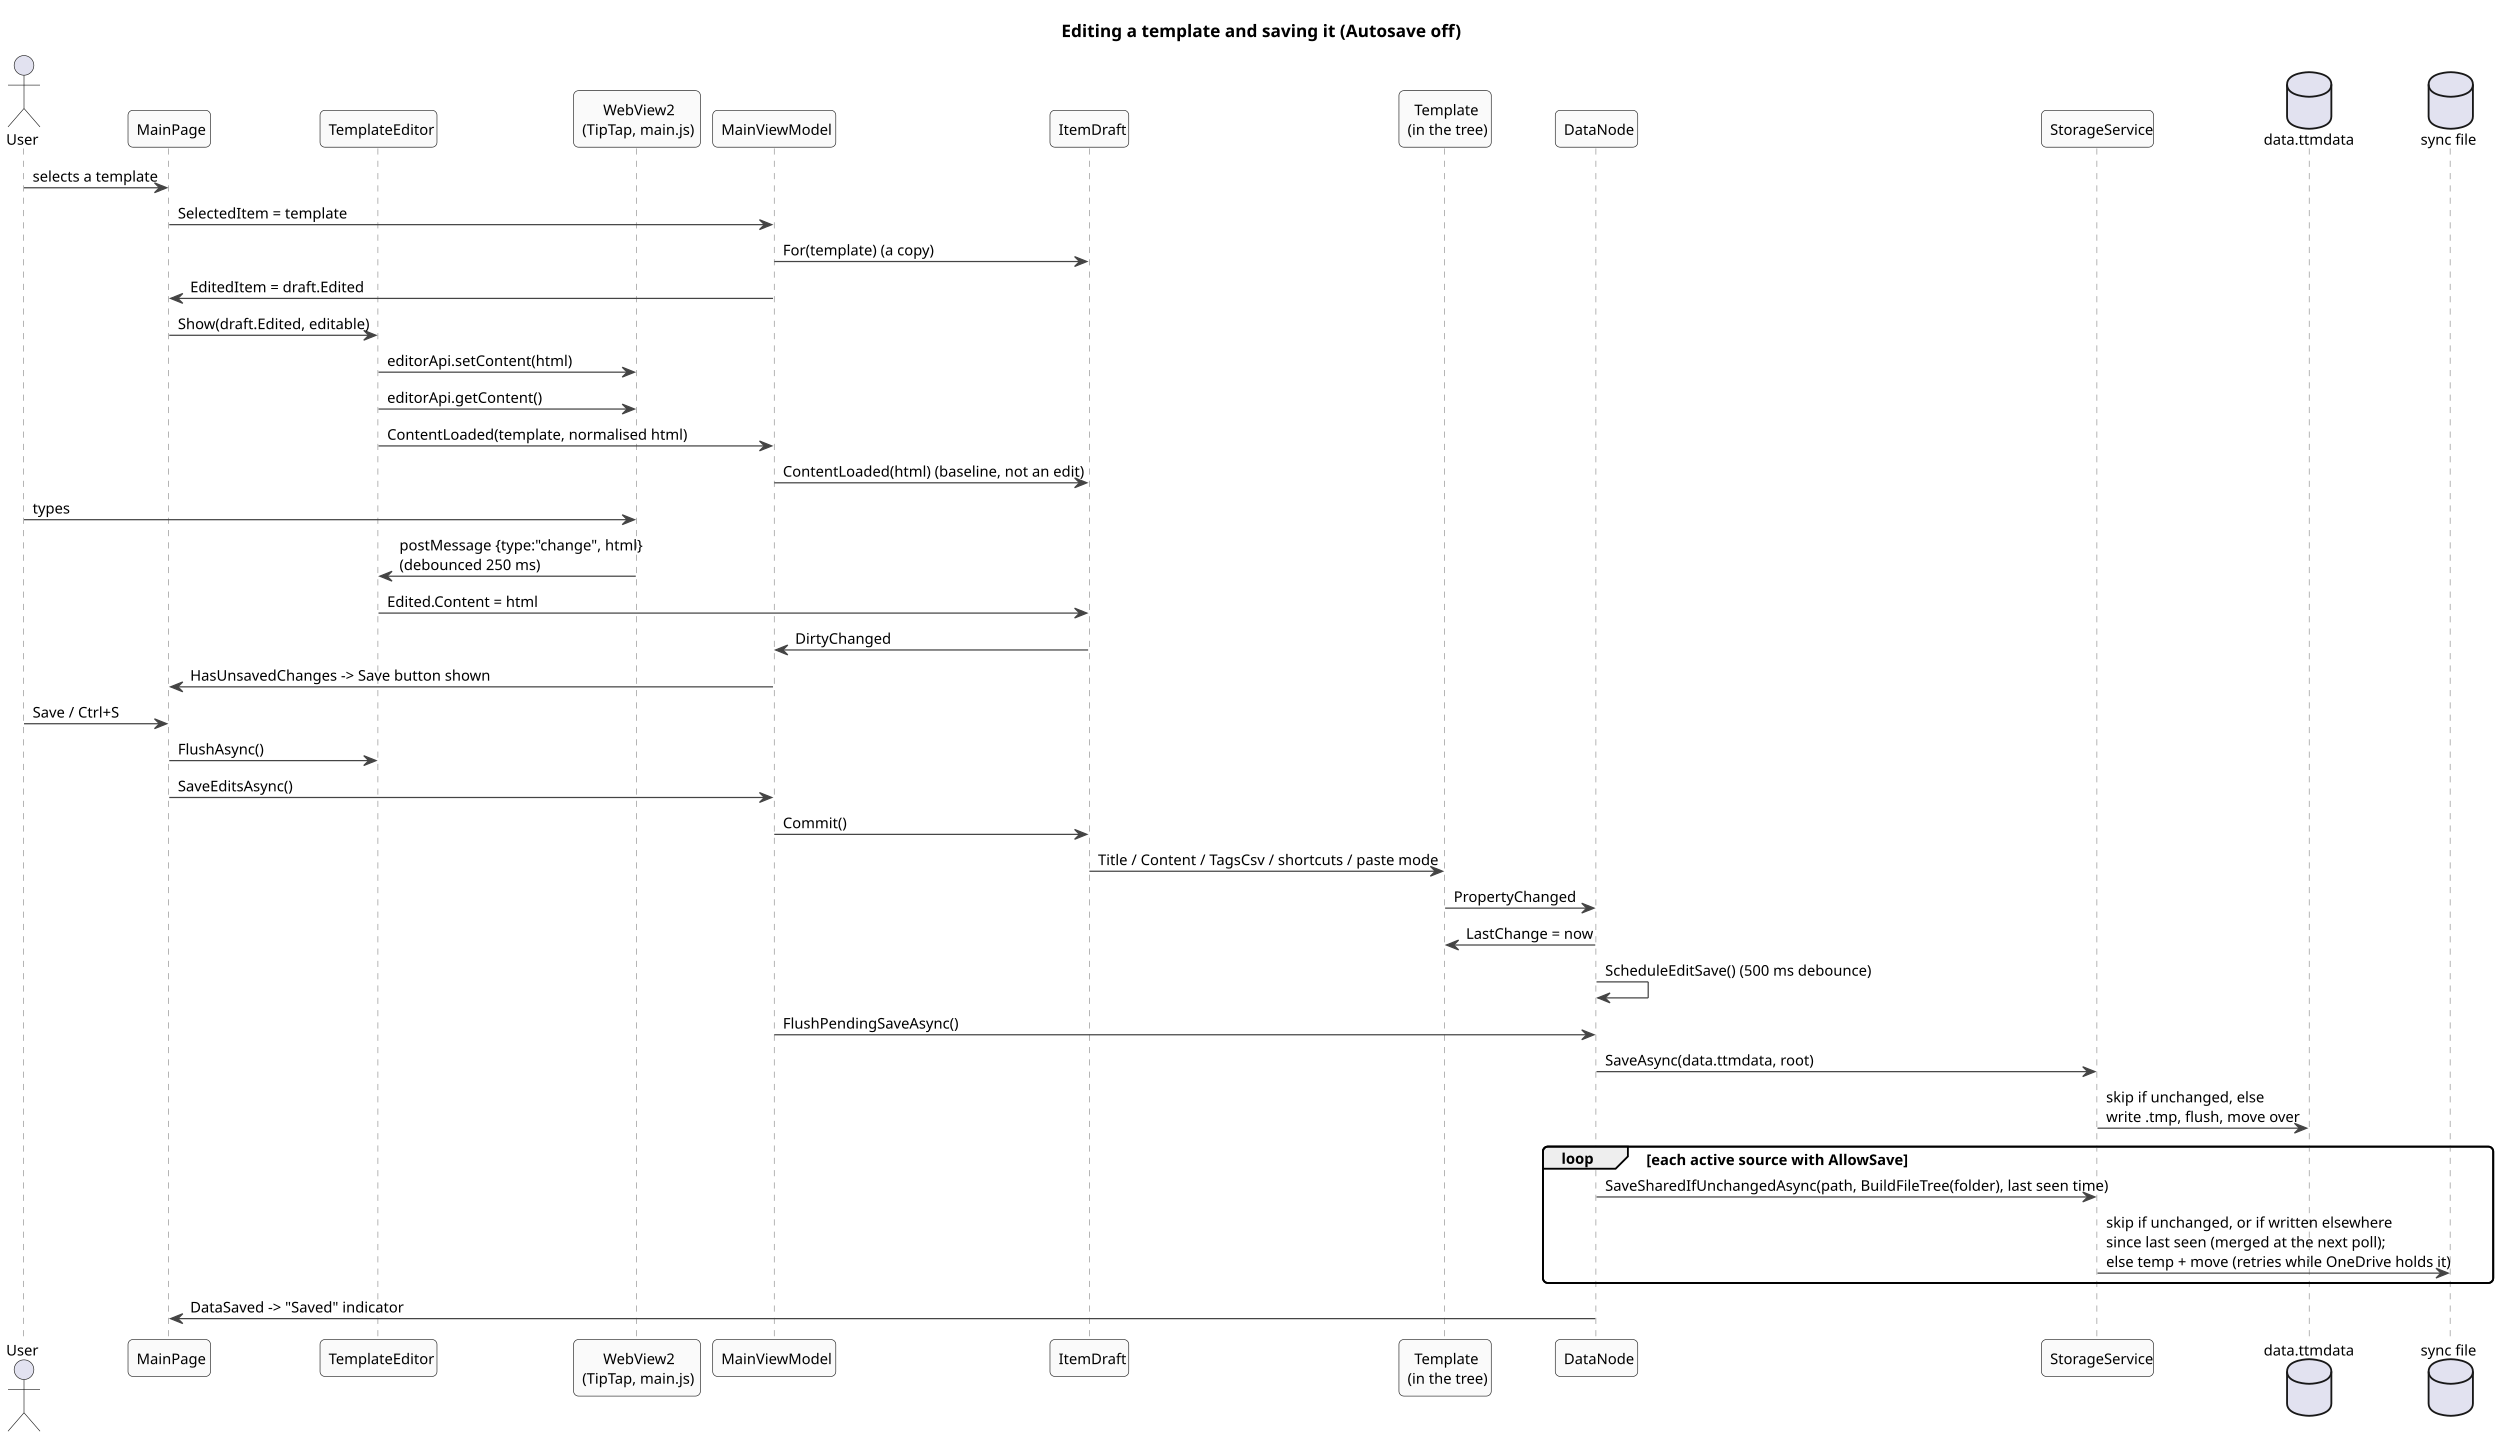
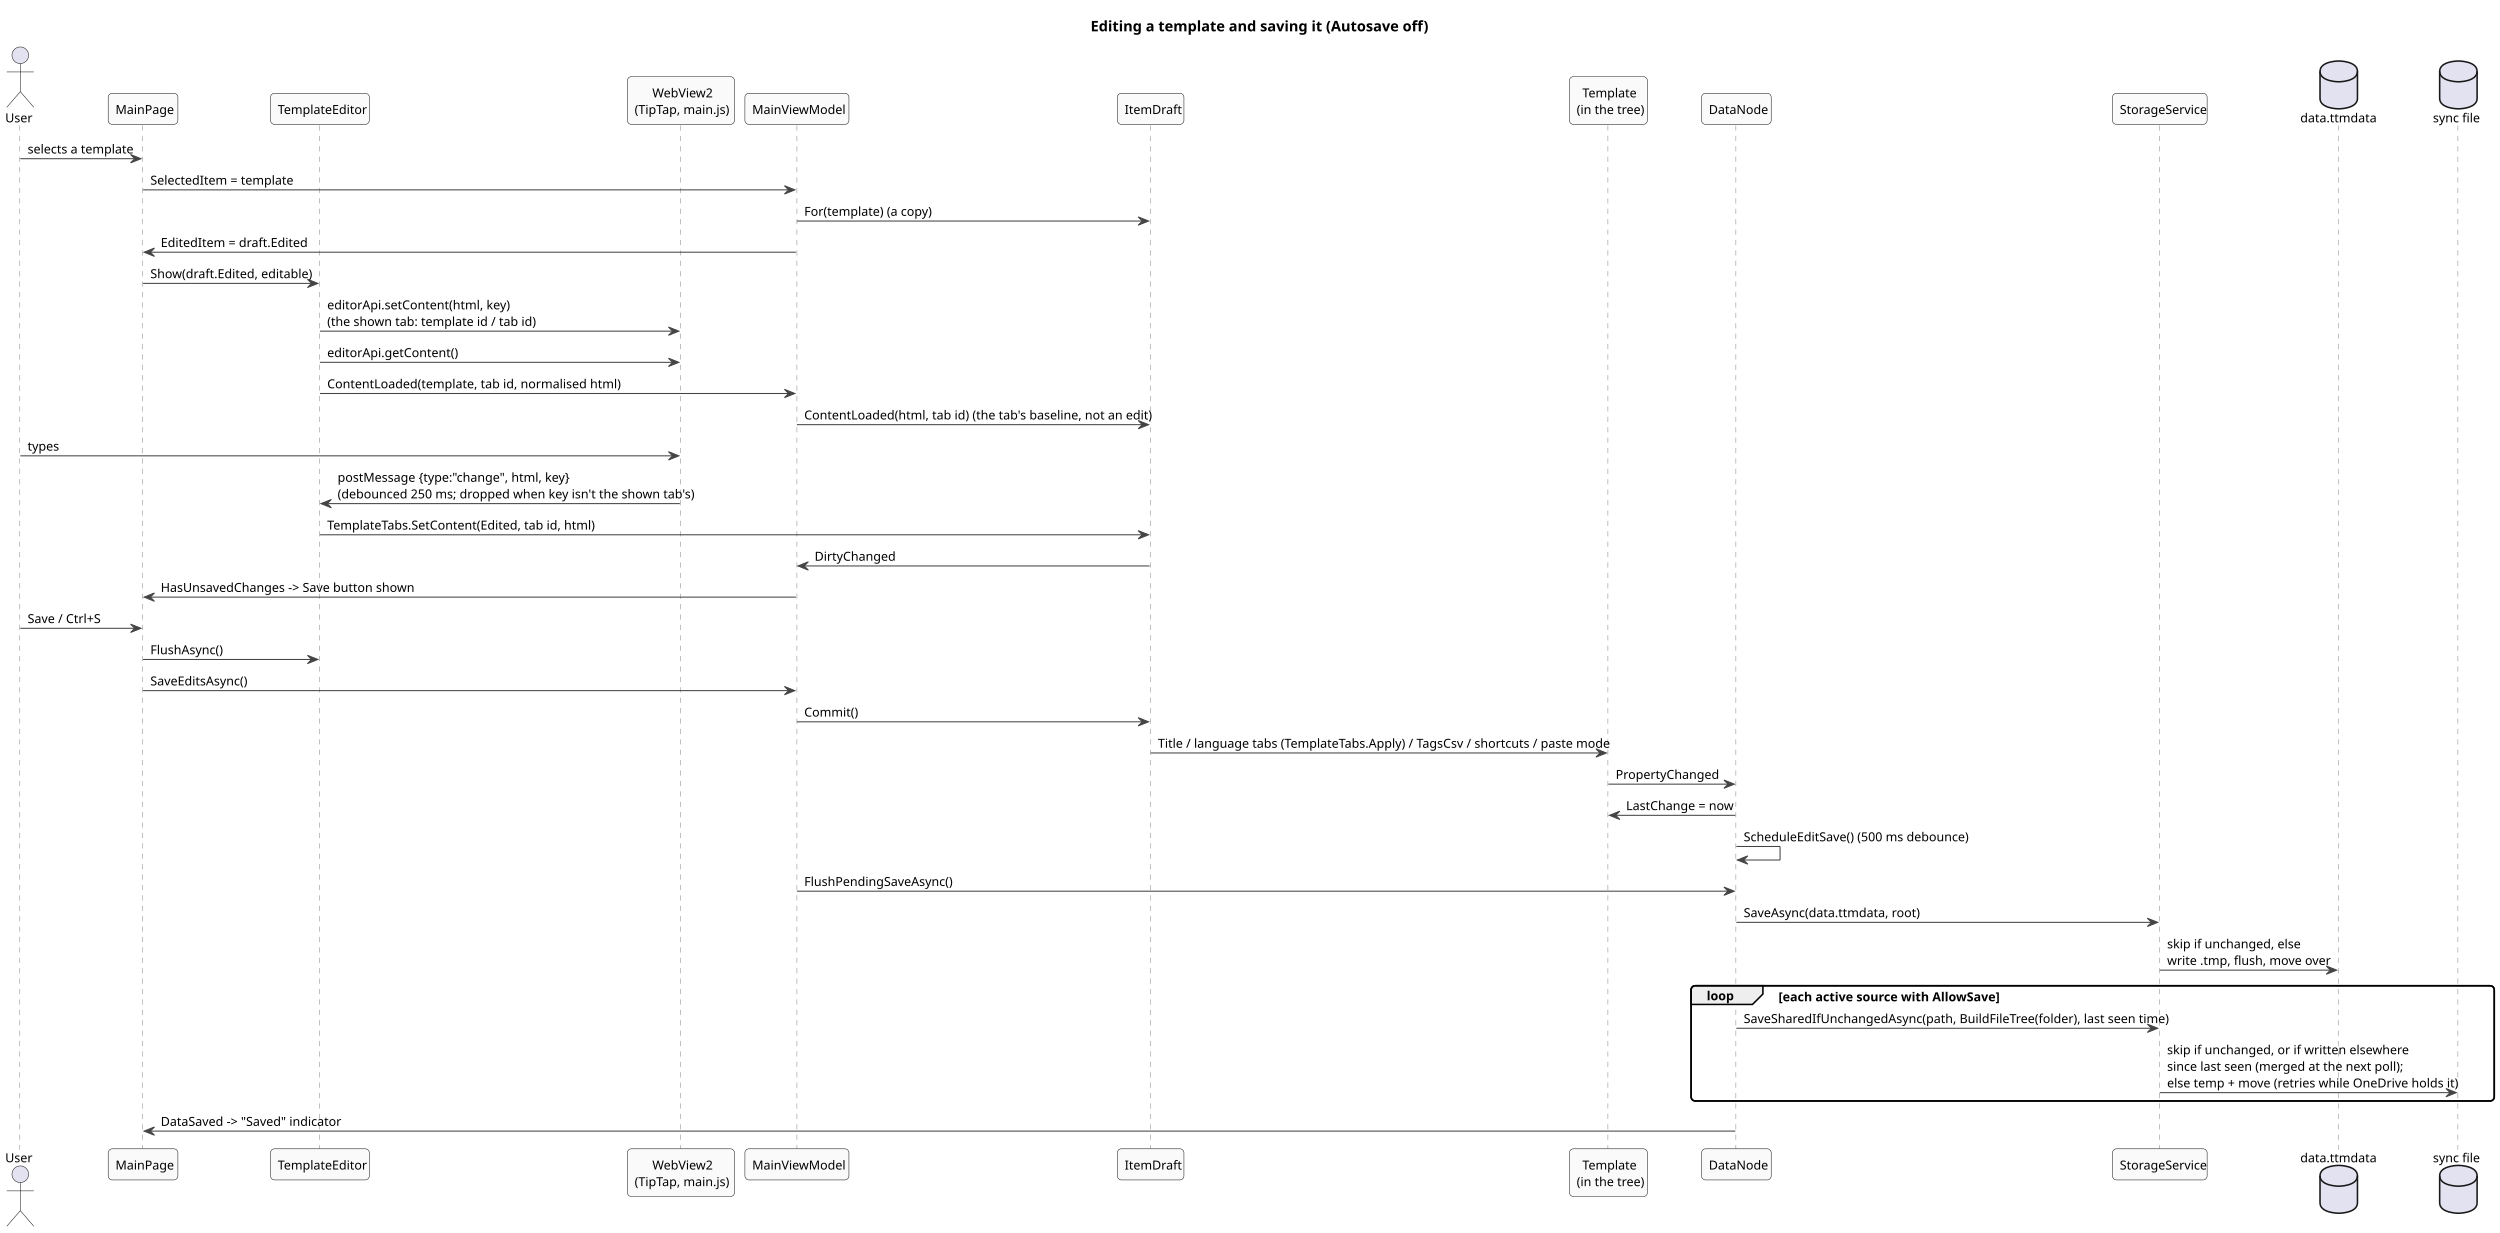
- <svg xmlns="http://www.w3.org/2000/svg" contentStyleType="text/css" height="1169px" preserveAspectRatio="none" style="width:2031px;height:1169px;background:#FFFFFF;" version="1.1" viewBox="0 0 2031 1169" width="2031px" zoomAndPan="magnify">
+ <svg xmlns="http://www.w3.org/2000/svg" contentStyleType="text/css" height="1185px" preserveAspectRatio="none" style="width:2403px;height:1185px;background:#FFFFFF;" version="1.1" viewBox="0 0 2403 1185" width="2403px" zoomAndPan="magnify">
  <defs />
  <g>
-     <text fill="#000000" font-family="Segoe UI" font-size="14" font-weight="bold" lengthAdjust="spacing" textLength="310" x="862.25" y="30.107">Editing a template and saving it (Autosave off)</text>
-     <rect fill="none" height="110.766" rx="4" ry="4" style="stroke:#000000;stroke-width:1.5;" width="772" x="1253.5" y="931.527" />
-     <line style="stroke:#888888;stroke-width:0.5;stroke-dasharray:5.0,5.0;" x1="19" x2="19" y1="120.582" y2="1089.254" />
-     <line style="stroke:#888888;stroke-width:0.5;stroke-dasharray:5.0,5.0;" x1="137" x2="137" y1="120.582" y2="1089.254" />
-     <line style="stroke:#888888;stroke-width:0.5;stroke-dasharray:5.0,5.0;" x1="307" x2="307" y1="120.582" y2="1089.254" />
-     <line style="stroke:#888888;stroke-width:0.5;stroke-dasharray:5.0,5.0;" x1="517" x2="517" y1="120.582" y2="1089.254" />
-     <line style="stroke:#888888;stroke-width:0.5;stroke-dasharray:5.0,5.0;" x1="629" x2="629" y1="120.582" y2="1089.254" />
-     <line style="stroke:#888888;stroke-width:0.5;stroke-dasharray:5.0,5.0;" x1="885" x2="885" y1="120.582" y2="1089.254" />
-     <line style="stroke:#888888;stroke-width:0.5;stroke-dasharray:5.0,5.0;" x1="1173.5" x2="1173.5" y1="120.582" y2="1089.254" />
-     <line style="stroke:#888888;stroke-width:0.5;stroke-dasharray:5.0,5.0;" x1="1296.5" x2="1296.5" y1="120.582" y2="1089.254" />
-     <line style="stroke:#888888;stroke-width:0.5;stroke-dasharray:5.0,5.0;" x1="1703.5" x2="1703.5" y1="120.582" y2="1089.254" />
-     <line style="stroke:#888888;stroke-width:0.5;stroke-dasharray:5.0,5.0;" x1="1876" x2="1876" y1="120.582" y2="1089.254" />
-     <line style="stroke:#888888;stroke-width:0.5;stroke-dasharray:5.0,5.0;" x1="1990.5" x2="1990.5" y1="120.582" y2="1089.254" />
+     <text fill="#000000" font-family="Segoe UI" font-size="14" font-weight="bold" lengthAdjust="spacing" textLength="310" x="1048.25" y="30.107">Editing a template and saving it (Autosave off)</text>
+     <rect fill="none" height="110.766" rx="4" ry="4" style="stroke:#000000;stroke-width:1.5;" width="772" x="1625.5" y="947.488" />
+     <line style="stroke:#888888;stroke-width:0.5;stroke-dasharray:5.0,5.0;" x1="19" x2="19" y1="120.582" y2="1105.215" />
+     <line style="stroke:#888888;stroke-width:0.5;stroke-dasharray:5.0,5.0;" x1="137" x2="137" y1="120.582" y2="1105.215" />
+     <line style="stroke:#888888;stroke-width:0.5;stroke-dasharray:5.0,5.0;" x1="307" x2="307" y1="120.582" y2="1105.215" />
+     <line style="stroke:#888888;stroke-width:0.5;stroke-dasharray:5.0,5.0;" x1="654" x2="654" y1="120.582" y2="1105.215" />
+     <line style="stroke:#888888;stroke-width:0.5;stroke-dasharray:5.0,5.0;" x1="766" x2="766" y1="120.582" y2="1105.215" />
+     <line style="stroke:#888888;stroke-width:0.5;stroke-dasharray:5.0,5.0;" x1="1106" x2="1106" y1="120.582" y2="1105.215" />
+     <line style="stroke:#888888;stroke-width:0.5;stroke-dasharray:5.0,5.0;" x1="1545.5" x2="1545.5" y1="120.582" y2="1105.215" />
+     <line style="stroke:#888888;stroke-width:0.5;stroke-dasharray:5.0,5.0;" x1="1668.5" x2="1668.5" y1="120.582" y2="1105.215" />
+     <line style="stroke:#888888;stroke-width:0.5;stroke-dasharray:5.0,5.0;" x1="2075.5" x2="2075.5" y1="120.582" y2="1105.215" />
+     <line style="stroke:#888888;stroke-width:0.5;stroke-dasharray:5.0,5.0;" x1="2248" x2="2248" y1="120.582" y2="1105.215" />
+     <line style="stroke:#888888;stroke-width:0.5;stroke-dasharray:5.0,5.0;" x1="2362.5" x2="2362.5" y1="120.582" y2="1105.215" />
    <text fill="#000000" font-family="Segoe UI" font-size="12" lengthAdjust="spacing" textLength="23" x="5" y="117.57">User</text>
    <ellipse cx="19.5" cy="53.121" fill="#E2E2F0" rx="8" ry="8" style="stroke:#181818;stroke-width:0.5;" />
    <path d="M19.5,61.121 L19.5,88.121 M6.5,69.121 L32.5,69.121 M19.5,88.121 L6.5,103.121 M19.5,88.121 L32.5,103.121 " fill="none" style="stroke:#181818;stroke-width:0.5;" />
-     <text fill="#000000" font-family="Segoe UI" font-size="12" lengthAdjust="spacing" textLength="23" x="5" y="1101.203">User</text>
-     <ellipse cx="19.5" cy="1112.715" fill="#E2E2F0" rx="8" ry="8" style="stroke:#181818;stroke-width:0.5;" />
-     <path d="M19.5,1120.715 L19.5,1147.715 M6.5,1128.715 L32.5,1128.715 M19.5,1147.715 L6.5,1162.715 M19.5,1147.715 L32.5,1162.715 " fill="none" style="stroke:#181818;stroke-width:0.5;" />
+     <text fill="#000000" font-family="Segoe UI" font-size="12" lengthAdjust="spacing" textLength="23" x="5" y="1117.164">User</text>
+     <ellipse cx="19.5" cy="1128.676" fill="#E2E2F0" rx="8" ry="8" style="stroke:#181818;stroke-width:0.5;" />
+     <path d="M19.5,1136.676 L19.5,1163.676 M6.5,1144.676 L32.5,1144.676 M19.5,1163.676 L6.5,1178.676 M19.5,1163.676 L32.5,1178.676 " fill="none" style="stroke:#181818;stroke-width:0.5;" />
    <rect fill="#FAFAFA" height="29.961" rx="4" ry="4" style="stroke:#181818;stroke-width:0.5;" width="67" x="104" y="89.621" />
    <text fill="#000000" font-family="Segoe UI" font-size="12" lengthAdjust="spacing" textLength="53" x="111" y="109.57">MainPage</text>
-     <rect fill="#FAFAFA" height="29.961" rx="4" ry="4" style="stroke:#181818;stroke-width:0.5;" width="67" x="104" y="1088.254" />
-     <text fill="#000000" font-family="Segoe UI" font-size="12" lengthAdjust="spacing" textLength="53" x="111" y="1108.203">MainPage</text>
+     <rect fill="#FAFAFA" height="29.961" rx="4" ry="4" style="stroke:#181818;stroke-width:0.5;" width="67" x="104" y="1104.215" />
+     <text fill="#000000" font-family="Segoe UI" font-size="12" lengthAdjust="spacing" textLength="53" x="111" y="1124.164">MainPage</text>
    <rect fill="#FAFAFA" height="29.961" rx="4" ry="4" style="stroke:#181818;stroke-width:0.5;" width="95" x="260" y="89.621" />
    <text fill="#000000" font-family="Segoe UI" font-size="12" lengthAdjust="spacing" textLength="81" x="267" y="109.57">TemplateEditor</text>
-     <rect fill="#FAFAFA" height="29.961" rx="4" ry="4" style="stroke:#181818;stroke-width:0.5;" width="95" x="260" y="1088.254" />
-     <text fill="#000000" font-family="Segoe UI" font-size="12" lengthAdjust="spacing" textLength="81" x="267" y="1108.203">TemplateEditor</text>
-     <rect fill="#FAFAFA" height="45.922" rx="4" ry="4" style="stroke:#181818;stroke-width:0.5;" width="103" x="466" y="73.66" />
-     <text fill="#000000" font-family="Segoe UI" font-size="12" lengthAdjust="spacing" textLength="55" x="490" y="93.609">WebView2</text>
-     <text fill="#000000" font-family="Segoe UI" font-size="12" lengthAdjust="spacing" textLength="89" x="473" y="109.57">(TipTap, main.js)</text>
-     <rect fill="#FAFAFA" height="45.922" rx="4" ry="4" style="stroke:#181818;stroke-width:0.5;" width="103" x="466" y="1088.254" />
-     <text fill="#000000" font-family="Segoe UI" font-size="12" lengthAdjust="spacing" textLength="55" x="490" y="1108.203">WebView2</text>
-     <text fill="#000000" font-family="Segoe UI" font-size="12" lengthAdjust="spacing" textLength="89" x="473" y="1124.164">(TipTap, main.js)</text>
-     <rect fill="#FAFAFA" height="29.961" rx="4" ry="4" style="stroke:#181818;stroke-width:0.5;" width="100" x="579" y="89.621" />
-     <text fill="#000000" font-family="Segoe UI" font-size="12" lengthAdjust="spacing" textLength="86" x="586" y="109.57">MainViewModel</text>
-     <rect fill="#FAFAFA" height="29.961" rx="4" ry="4" style="stroke:#181818;stroke-width:0.5;" width="100" x="579" y="1088.254" />
-     <text fill="#000000" font-family="Segoe UI" font-size="12" lengthAdjust="spacing" textLength="86" x="586" y="1108.203">MainViewModel</text>
-     <rect fill="#FAFAFA" height="29.961" rx="4" ry="4" style="stroke:#181818;stroke-width:0.5;" width="64" x="853" y="89.621" />
-     <text fill="#000000" font-family="Segoe UI" font-size="12" lengthAdjust="spacing" textLength="50" x="860" y="109.57">ItemDraft</text>
-     <rect fill="#FAFAFA" height="29.961" rx="4" ry="4" style="stroke:#181818;stroke-width:0.5;" width="64" x="853" y="1088.254" />
-     <text fill="#000000" font-family="Segoe UI" font-size="12" lengthAdjust="spacing" textLength="50" x="860" y="1108.203">ItemDraft</text>
-     <rect fill="#FAFAFA" height="45.922" rx="4" ry="4" style="stroke:#181818;stroke-width:0.5;" width="75" x="1136.5" y="73.66" />
-     <text fill="#000000" font-family="Segoe UI" font-size="12" lengthAdjust="spacing" textLength="50" x="1149" y="93.609">Template</text>
-     <text fill="#000000" font-family="Segoe UI" font-size="12" lengthAdjust="spacing" textLength="61" x="1143.5" y="109.57">(in the tree)</text>
-     <rect fill="#FAFAFA" height="45.922" rx="4" ry="4" style="stroke:#181818;stroke-width:0.5;" width="75" x="1136.5" y="1088.254" />
-     <text fill="#000000" font-family="Segoe UI" font-size="12" lengthAdjust="spacing" textLength="50" x="1149" y="1108.203">Template</text>
-     <text fill="#000000" font-family="Segoe UI" font-size="12" lengthAdjust="spacing" textLength="61" x="1143.5" y="1124.164">(in the tree)</text>
-     <rect fill="#FAFAFA" height="29.961" rx="4" ry="4" style="stroke:#181818;stroke-width:0.5;" width="67" x="1263.5" y="89.621" />
-     <text fill="#000000" font-family="Segoe UI" font-size="12" lengthAdjust="spacing" textLength="53" x="1270.5" y="109.57">DataNode</text>
-     <rect fill="#FAFAFA" height="29.961" rx="4" ry="4" style="stroke:#181818;stroke-width:0.5;" width="67" x="1263.5" y="1088.254" />
-     <text fill="#000000" font-family="Segoe UI" font-size="12" lengthAdjust="spacing" textLength="53" x="1270.5" y="1108.203">DataNode</text>
-     <rect fill="#FAFAFA" height="29.961" rx="4" ry="4" style="stroke:#181818;stroke-width:0.5;" width="91" x="1658.5" y="89.621" />
-     <text fill="#000000" font-family="Segoe UI" font-size="12" lengthAdjust="spacing" textLength="77" x="1665.5" y="109.57">StorageService</text>
-     <rect fill="#FAFAFA" height="29.961" rx="4" ry="4" style="stroke:#181818;stroke-width:0.5;" width="91" x="1658.5" y="1088.254" />
-     <text fill="#000000" font-family="Segoe UI" font-size="12" lengthAdjust="spacing" textLength="77" x="1665.5" y="1108.203">StorageService</text>
-     <text fill="#000000" font-family="Segoe UI" font-size="12" lengthAdjust="spacing" textLength="68" x="1839" y="117.57">data.ttmdata</text>
-     <path d="M1858,68.621 C1858,58.621 1876,58.621 1876,58.621 C1876,58.621 1894,58.621 1894,68.621 L1894,94.621 C1894,104.621 1876,104.621 1876,104.621 C1876,104.621 1858,104.621 1858,94.621 L1858,68.621 " fill="#E2E2F0" style="stroke:#181818;stroke-width:1.5;" />
-     <path d="M1858,68.621 C1858,78.621 1876,78.621 1876,78.621 C1876,78.621 1894,78.621 1894,68.621 " fill="none" style="stroke:#181818;stroke-width:1.5;" />
-     <text fill="#000000" font-family="Segoe UI" font-size="12" lengthAdjust="spacing" textLength="68" x="1839" y="1101.203">data.ttmdata</text>
-     <path d="M1858,1114.215 C1858,1104.215 1876,1104.215 1876,1104.215 C1876,1104.215 1894,1104.215 1894,1114.215 L1894,1140.215 C1894,1150.215 1876,1150.215 1876,1150.215 C1876,1150.215 1858,1150.215 1858,1140.215 L1858,1114.215 " fill="#E2E2F0" style="stroke:#181818;stroke-width:1.5;" />
-     <path d="M1858,1114.215 C1858,1124.215 1876,1124.215 1876,1124.215 C1876,1124.215 1894,1124.215 1894,1114.215 " fill="none" style="stroke:#181818;stroke-width:1.5;" />
-     <text fill="#000000" font-family="Segoe UI" font-size="12" lengthAdjust="spacing" textLength="43" x="1966.5" y="117.57">sync file</text>
-     <path d="M1973,68.621 C1973,58.621 1991,58.621 1991,58.621 C1991,58.621 2009,58.621 2009,68.621 L2009,94.621 C2009,104.621 1991,104.621 1991,104.621 C1991,104.621 1973,104.621 1973,94.621 L1973,68.621 " fill="#E2E2F0" style="stroke:#181818;stroke-width:1.5;" />
-     <path d="M1973,68.621 C1973,78.621 1991,78.621 1991,78.621 C1991,78.621 2009,78.621 2009,68.621 " fill="none" style="stroke:#181818;stroke-width:1.5;" />
-     <text fill="#000000" font-family="Segoe UI" font-size="12" lengthAdjust="spacing" textLength="43" x="1966.5" y="1101.203">sync file</text>
-     <path d="M1973,1114.215 C1973,1104.215 1991,1104.215 1991,1104.215 C1991,1104.215 2009,1104.215 2009,1114.215 L2009,1140.215 C2009,1150.215 1991,1150.215 1991,1150.215 C1991,1150.215 1973,1150.215 1973,1140.215 L1973,1114.215 " fill="#E2E2F0" style="stroke:#181818;stroke-width:1.5;" />
-     <path d="M1973,1114.215 C1973,1124.215 1991,1124.215 1991,1124.215 C1991,1124.215 2009,1124.215 2009,1114.215 " fill="none" style="stroke:#181818;stroke-width:1.5;" />
+     <rect fill="#FAFAFA" height="29.961" rx="4" ry="4" style="stroke:#181818;stroke-width:0.5;" width="95" x="260" y="1104.215" />
+     <text fill="#000000" font-family="Segoe UI" font-size="12" lengthAdjust="spacing" textLength="81" x="267" y="1124.164">TemplateEditor</text>
+     <rect fill="#FAFAFA" height="45.922" rx="4" ry="4" style="stroke:#181818;stroke-width:0.5;" width="103" x="603" y="73.66" />
+     <text fill="#000000" font-family="Segoe UI" font-size="12" lengthAdjust="spacing" textLength="55" x="627" y="93.609">WebView2</text>
+     <text fill="#000000" font-family="Segoe UI" font-size="12" lengthAdjust="spacing" textLength="89" x="610" y="109.57">(TipTap, main.js)</text>
+     <rect fill="#FAFAFA" height="45.922" rx="4" ry="4" style="stroke:#181818;stroke-width:0.5;" width="103" x="603" y="1104.215" />
+     <text fill="#000000" font-family="Segoe UI" font-size="12" lengthAdjust="spacing" textLength="55" x="627" y="1124.164">WebView2</text>
+     <text fill="#000000" font-family="Segoe UI" font-size="12" lengthAdjust="spacing" textLength="89" x="610" y="1140.125">(TipTap, main.js)</text>
+     <rect fill="#FAFAFA" height="29.961" rx="4" ry="4" style="stroke:#181818;stroke-width:0.5;" width="100" x="716" y="89.621" />
+     <text fill="#000000" font-family="Segoe UI" font-size="12" lengthAdjust="spacing" textLength="86" x="723" y="109.57">MainViewModel</text>
+     <rect fill="#FAFAFA" height="29.961" rx="4" ry="4" style="stroke:#181818;stroke-width:0.5;" width="100" x="716" y="1104.215" />
+     <text fill="#000000" font-family="Segoe UI" font-size="12" lengthAdjust="spacing" textLength="86" x="723" y="1124.164">MainViewModel</text>
+     <rect fill="#FAFAFA" height="29.961" rx="4" ry="4" style="stroke:#181818;stroke-width:0.5;" width="64" x="1074" y="89.621" />
+     <text fill="#000000" font-family="Segoe UI" font-size="12" lengthAdjust="spacing" textLength="50" x="1081" y="109.57">ItemDraft</text>
+     <rect fill="#FAFAFA" height="29.961" rx="4" ry="4" style="stroke:#181818;stroke-width:0.5;" width="64" x="1074" y="1104.215" />
+     <text fill="#000000" font-family="Segoe UI" font-size="12" lengthAdjust="spacing" textLength="50" x="1081" y="1124.164">ItemDraft</text>
+     <rect fill="#FAFAFA" height="45.922" rx="4" ry="4" style="stroke:#181818;stroke-width:0.5;" width="75" x="1508.5" y="73.66" />
+     <text fill="#000000" font-family="Segoe UI" font-size="12" lengthAdjust="spacing" textLength="50" x="1521" y="93.609">Template</text>
+     <text fill="#000000" font-family="Segoe UI" font-size="12" lengthAdjust="spacing" textLength="61" x="1515.5" y="109.57">(in the tree)</text>
+     <rect fill="#FAFAFA" height="45.922" rx="4" ry="4" style="stroke:#181818;stroke-width:0.5;" width="75" x="1508.5" y="1104.215" />
+     <text fill="#000000" font-family="Segoe UI" font-size="12" lengthAdjust="spacing" textLength="50" x="1521" y="1124.164">Template</text>
+     <text fill="#000000" font-family="Segoe UI" font-size="12" lengthAdjust="spacing" textLength="61" x="1515.5" y="1140.125">(in the tree)</text>
+     <rect fill="#FAFAFA" height="29.961" rx="4" ry="4" style="stroke:#181818;stroke-width:0.5;" width="67" x="1635.5" y="89.621" />
+     <text fill="#000000" font-family="Segoe UI" font-size="12" lengthAdjust="spacing" textLength="53" x="1642.5" y="109.57">DataNode</text>
+     <rect fill="#FAFAFA" height="29.961" rx="4" ry="4" style="stroke:#181818;stroke-width:0.5;" width="67" x="1635.5" y="1104.215" />
+     <text fill="#000000" font-family="Segoe UI" font-size="12" lengthAdjust="spacing" textLength="53" x="1642.5" y="1124.164">DataNode</text>
+     <rect fill="#FAFAFA" height="29.961" rx="4" ry="4" style="stroke:#181818;stroke-width:0.5;" width="91" x="2030.5" y="89.621" />
+     <text fill="#000000" font-family="Segoe UI" font-size="12" lengthAdjust="spacing" textLength="77" x="2037.5" y="109.57">StorageService</text>
+     <rect fill="#FAFAFA" height="29.961" rx="4" ry="4" style="stroke:#181818;stroke-width:0.5;" width="91" x="2030.5" y="1104.215" />
+     <text fill="#000000" font-family="Segoe UI" font-size="12" lengthAdjust="spacing" textLength="77" x="2037.5" y="1124.164">StorageService</text>
+     <text fill="#000000" font-family="Segoe UI" font-size="12" lengthAdjust="spacing" textLength="68" x="2211" y="117.57">data.ttmdata</text>
+     <path d="M2230,68.621 C2230,58.621 2248,58.621 2248,58.621 C2248,58.621 2266,58.621 2266,68.621 L2266,94.621 C2266,104.621 2248,104.621 2248,104.621 C2248,104.621 2230,104.621 2230,94.621 L2230,68.621 " fill="#E2E2F0" style="stroke:#181818;stroke-width:1.5;" />
+     <path d="M2230,68.621 C2230,78.621 2248,78.621 2248,78.621 C2248,78.621 2266,78.621 2266,68.621 " fill="none" style="stroke:#181818;stroke-width:1.5;" />
+     <text fill="#000000" font-family="Segoe UI" font-size="12" lengthAdjust="spacing" textLength="68" x="2211" y="1117.164">data.ttmdata</text>
+     <path d="M2230,1130.176 C2230,1120.176 2248,1120.176 2248,1120.176 C2248,1120.176 2266,1120.176 2266,1130.176 L2266,1156.176 C2266,1166.176 2248,1166.176 2248,1166.176 C2248,1166.176 2230,1166.176 2230,1156.176 L2230,1130.176 " fill="#E2E2F0" style="stroke:#181818;stroke-width:1.5;" />
+     <path d="M2230,1130.176 C2230,1140.176 2248,1140.176 2248,1140.176 C2248,1140.176 2266,1140.176 2266,1130.176 " fill="none" style="stroke:#181818;stroke-width:1.5;" />
+     <text fill="#000000" font-family="Segoe UI" font-size="12" lengthAdjust="spacing" textLength="43" x="2338.5" y="117.57">sync file</text>
+     <path d="M2345,68.621 C2345,58.621 2363,58.621 2363,58.621 C2363,58.621 2381,58.621 2381,68.621 L2381,94.621 C2381,104.621 2363,104.621 2363,104.621 C2363,104.621 2345,104.621 2345,94.621 L2345,68.621 " fill="#E2E2F0" style="stroke:#181818;stroke-width:1.5;" />
+     <path d="M2345,68.621 C2345,78.621 2363,78.621 2363,78.621 C2363,78.621 2381,78.621 2381,68.621 " fill="none" style="stroke:#181818;stroke-width:1.5;" />
+     <text fill="#000000" font-family="Segoe UI" font-size="12" lengthAdjust="spacing" textLength="43" x="2338.5" y="1117.164">sync file</text>
+     <path d="M2345,1130.176 C2345,1120.176 2363,1120.176 2363,1120.176 C2363,1120.176 2381,1120.176 2381,1130.176 L2381,1156.176 C2381,1166.176 2363,1166.176 2363,1166.176 C2363,1166.176 2345,1166.176 2345,1156.176 L2345,1130.176 " fill="#E2E2F0" style="stroke:#181818;stroke-width:1.5;" />
+     <path d="M2345,1130.176 C2345,1140.176 2363,1140.176 2363,1140.176 C2363,1140.176 2381,1140.176 2381,1130.176 " fill="none" style="stroke:#181818;stroke-width:1.5;" />
    <polygon fill="#444444" points="125.5,148.543,135.5,152.543,125.5,156.543,129.5,152.543" style="stroke:#444444;stroke-width:1.0;" />
    <line style="stroke:#444444;stroke-width:1.0;" x1="19.5" x2="131.5" y1="152.543" y2="152.543" />
    <text fill="#000000" font-family="Segoe UI" font-size="12" lengthAdjust="spacing" textLength="94" x="26.5" y="147.531">selects a template</text>
-     <polygon fill="#444444" points="617,178.504,627,182.504,617,186.504,621,182.504" style="stroke:#444444;stroke-width:1.0;" />
-     <line style="stroke:#444444;stroke-width:1.0;" x1="137.5" x2="623" y1="182.504" y2="182.504" />
+     <polygon fill="#444444" points="754,178.504,764,182.504,754,186.504,758,182.504" style="stroke:#444444;stroke-width:1.0;" />
+     <line style="stroke:#444444;stroke-width:1.0;" x1="137.5" x2="760" y1="182.504" y2="182.504" />
    <text fill="#000000" font-family="Segoe UI" font-size="12" lengthAdjust="spacing" textLength="129" x="144.5" y="177.492">SelectedItem = template</text>
-     <polygon fill="#444444" points="873,208.465,883,212.465,873,216.465,877,212.465" style="stroke:#444444;stroke-width:1.0;" />
-     <line style="stroke:#444444;stroke-width:1.0;" x1="629" x2="879" y1="212.465" y2="212.465" />
-     <text fill="#000000" font-family="Segoe UI" font-size="12" lengthAdjust="spacing" textLength="118" x="636" y="207.453">For(template) (a copy)</text>
+     <polygon fill="#444444" points="1094,208.465,1104,212.465,1094,216.465,1098,212.465" style="stroke:#444444;stroke-width:1.0;" />
+     <line style="stroke:#444444;stroke-width:1.0;" x1="766" x2="1100" y1="212.465" y2="212.465" />
+     <text fill="#000000" font-family="Segoe UI" font-size="12" lengthAdjust="spacing" textLength="118" x="773" y="207.453">For(template) (a copy)</text>
    <polygon fill="#444444" points="148.5,238.426,138.5,242.426,148.5,246.426,144.5,242.426" style="stroke:#444444;stroke-width:1.0;" />
-     <line style="stroke:#444444;stroke-width:1.0;" x1="142.5" x2="628" y1="242.426" y2="242.426" />
+     <line style="stroke:#444444;stroke-width:1.0;" x1="142.5" x2="765" y1="242.426" y2="242.426" />
    <text fill="#000000" font-family="Segoe UI" font-size="12" lengthAdjust="spacing" textLength="132" x="154.5" y="237.414">EditedItem = draft.Edited</text>
    <polygon fill="#444444" points="295.5,268.387,305.5,272.387,295.5,276.387,299.5,272.387" style="stroke:#444444;stroke-width:1.0;" />
    <line style="stroke:#444444;stroke-width:1.0;" x1="137.5" x2="301.5" y1="272.387" y2="272.387" />
    <text fill="#000000" font-family="Segoe UI" font-size="12" lengthAdjust="spacing" textLength="146" x="144.5" y="267.375">Show(draft.Edited, editable)</text>
-     <polygon fill="#444444" points="505.5,298.348,515.5,302.348,505.5,306.348,509.5,302.348" style="stroke:#444444;stroke-width:1.0;" />
-     <line style="stroke:#444444;stroke-width:1.0;" x1="307.5" x2="511.5" y1="302.348" y2="302.348" />
-     <text fill="#000000" font-family="Segoe UI" font-size="12" lengthAdjust="spacing" textLength="143" x="314.5" y="297.336">editorApi.setContent(html)</text>
-     <polygon fill="#444444" points="505.5,328.309,515.5,332.309,505.5,336.309,509.5,332.309" style="stroke:#444444;stroke-width:1.0;" />
-     <line style="stroke:#444444;stroke-width:1.0;" x1="307.5" x2="511.5" y1="332.309" y2="332.309" />
-     <text fill="#000000" font-family="Segoe UI" font-size="12" lengthAdjust="spacing" textLength="120" x="314.5" y="327.297">editorApi.getContent()</text>
-     <polygon fill="#444444" points="617,358.269,627,362.269,617,366.269,621,362.269" style="stroke:#444444;stroke-width:1.0;" />
-     <line style="stroke:#444444;stroke-width:1.0;" x1="307.5" x2="623" y1="362.269" y2="362.269" />
-     <text fill="#000000" font-family="Segoe UI" font-size="12" lengthAdjust="spacing" textLength="230" x="314.5" y="357.258">ContentLoaded(template, normalised html)</text>
-     <polygon fill="#444444" points="873,388.231,883,392.231,873,396.231,877,392.231" style="stroke:#444444;stroke-width:1.0;" />
-     <line style="stroke:#444444;stroke-width:1.0;" x1="629" x2="879" y1="392.231" y2="392.231" />
-     <text fill="#000000" font-family="Segoe UI" font-size="12" lengthAdjust="spacing" textLength="232" x="636" y="387.219">ContentLoaded(html) (baseline, not an edit)</text>
-     <polygon fill="#444444" points="505.5,418.191,515.5,422.191,505.5,426.191,509.5,422.191" style="stroke:#444444;stroke-width:1.0;" />
-     <line style="stroke:#444444;stroke-width:1.0;" x1="19.5" x2="511.5" y1="422.191" y2="422.191" />
-     <text fill="#000000" font-family="Segoe UI" font-size="12" lengthAdjust="spacing" textLength="28" x="26.5" y="417.18">types</text>
-     <polygon fill="#444444" points="318.5,464.113,308.5,468.113,318.5,472.113,314.5,468.113" style="stroke:#444444;stroke-width:1.0;" />
-     <line style="stroke:#444444;stroke-width:1.0;" x1="312.5" x2="516.5" y1="468.113" y2="468.113" />
-     <text fill="#000000" font-family="Segoe UI" font-size="12" lengthAdjust="spacing" textLength="186" x="324.5" y="447.141">postMessage {type:"change", html}</text>
-     <text fill="#000000" font-family="Segoe UI" font-size="12" lengthAdjust="spacing" textLength="108" x="324.5" y="463.102">(debounced 250 ms)</text>
-     <polygon fill="#444444" points="873,494.074,883,498.074,873,502.074,877,498.074" style="stroke:#444444;stroke-width:1.0;" />
-     <line style="stroke:#444444;stroke-width:1.0;" x1="307.5" x2="879" y1="498.074" y2="498.074" />
-     <text fill="#000000" font-family="Segoe UI" font-size="12" lengthAdjust="spacing" textLength="118" x="314.5" y="493.062">Edited.Content = html</text>
-     <polygon fill="#444444" points="640,524.035,630,528.035,640,532.035,636,528.035" style="stroke:#444444;stroke-width:1.0;" />
-     <line style="stroke:#444444;stroke-width:1.0;" x1="634" x2="884" y1="528.035" y2="528.035" />
-     <text fill="#000000" font-family="Segoe UI" font-size="12" lengthAdjust="spacing" textLength="73" x="646" y="523.023">DirtyChanged</text>
-     <polygon fill="#444444" points="148.5,553.996,138.5,557.996,148.5,561.996,144.5,557.996" style="stroke:#444444;stroke-width:1.0;" />
-     <line style="stroke:#444444;stroke-width:1.0;" x1="142.5" x2="628" y1="557.996" y2="557.996" />
-     <text fill="#000000" font-family="Segoe UI" font-size="12" lengthAdjust="spacing" textLength="231" x="154.5" y="552.984">HasUnsavedChanges -&gt; Save button shown</text>
-     <polygon fill="#444444" points="125.5,583.957,135.5,587.957,125.5,591.957,129.5,587.957" style="stroke:#444444;stroke-width:1.0;" />
-     <line style="stroke:#444444;stroke-width:1.0;" x1="19.5" x2="131.5" y1="587.957" y2="587.957" />
-     <text fill="#000000" font-family="Segoe UI" font-size="12" lengthAdjust="spacing" textLength="68" x="26.5" y="582.945">Save / Ctrl+S</text>
-     <polygon fill="#444444" points="295.5,613.918,305.5,617.918,295.5,621.918,299.5,617.918" style="stroke:#444444;stroke-width:1.0;" />
-     <line style="stroke:#444444;stroke-width:1.0;" x1="137.5" x2="301.5" y1="617.918" y2="617.918" />
-     <text fill="#000000" font-family="Segoe UI" font-size="12" lengthAdjust="spacing" textLength="68" x="144.5" y="612.906">FlushAsync()</text>
-     <polygon fill="#444444" points="617,643.879,627,647.879,617,651.879,621,647.879" style="stroke:#444444;stroke-width:1.0;" />
-     <line style="stroke:#444444;stroke-width:1.0;" x1="137.5" x2="623" y1="647.879" y2="647.879" />
-     <text fill="#000000" font-family="Segoe UI" font-size="12" lengthAdjust="spacing" textLength="89" x="144.5" y="642.867">SaveEditsAsync()</text>
-     <polygon fill="#444444" points="873,673.84,883,677.84,873,681.84,877,677.84" style="stroke:#444444;stroke-width:1.0;" />
-     <line style="stroke:#444444;stroke-width:1.0;" x1="629" x2="879" y1="677.84" y2="677.84" />
-     <text fill="#000000" font-family="Segoe UI" font-size="12" lengthAdjust="spacing" textLength="52" x="636" y="672.828">Commit()</text>
-     <polygon fill="#444444" points="1162,703.801,1172,707.801,1162,711.801,1166,707.801" style="stroke:#444444;stroke-width:1.0;" />
-     <line style="stroke:#444444;stroke-width:1.0;" x1="885" x2="1168" y1="707.801" y2="707.801" />
-     <text fill="#000000" font-family="Segoe UI" font-size="12" lengthAdjust="spacing" textLength="265" x="892" y="702.789">Title / Content / TagsCsv / shortcuts / paste mode</text>
-     <polygon fill="#444444" points="1285,733.762,1295,737.762,1285,741.762,1289,737.762" style="stroke:#444444;stroke-width:1.0;" />
-     <line style="stroke:#444444;stroke-width:1.0;" x1="1174" x2="1291" y1="737.762" y2="737.762" />
-     <text fill="#000000" font-family="Segoe UI" font-size="12" lengthAdjust="spacing" textLength="93" x="1181" y="732.75">PropertyChanged</text>
-     <polygon fill="#444444" points="1185,763.723,1175,767.723,1185,771.723,1181,767.723" style="stroke:#444444;stroke-width:1.0;" />
-     <line style="stroke:#444444;stroke-width:1.0;" x1="1179" x2="1296" y1="767.723" y2="767.723" />
-     <text fill="#000000" font-family="Segoe UI" font-size="12" lengthAdjust="spacing" textLength="99" x="1191" y="762.711">LastChange = now</text>
-     <line style="stroke:#444444;stroke-width:1.0;" x1="1297" x2="1339" y1="797.684" y2="797.684" />
-     <line style="stroke:#444444;stroke-width:1.0;" x1="1339" x2="1339" y1="797.684" y2="810.684" />
-     <line style="stroke:#444444;stroke-width:1.0;" x1="1298" x2="1339" y1="810.684" y2="810.684" />
-     <polygon fill="#444444" points="1308,806.684,1298,810.684,1308,814.684,1304,810.684" style="stroke:#444444;stroke-width:1.0;" />
-     <text fill="#000000" font-family="Segoe UI" font-size="12" lengthAdjust="spacing" textLength="204" x="1304" y="792.672">ScheduleEditSave() (500 ms debounce)</text>
-     <polygon fill="#444444" points="1285,836.644,1295,840.644,1285,844.644,1289,840.644" style="stroke:#444444;stroke-width:1.0;" />
-     <line style="stroke:#444444;stroke-width:1.0;" x1="629" x2="1291" y1="840.644" y2="840.644" />
-     <text fill="#000000" font-family="Segoe UI" font-size="12" lengthAdjust="spacing" textLength="136" x="636" y="835.633">FlushPendingSaveAsync()</text>
-     <polygon fill="#444444" points="1692,866.606,1702,870.606,1692,874.606,1696,870.606" style="stroke:#444444;stroke-width:1.0;" />
-     <line style="stroke:#444444;stroke-width:1.0;" x1="1297" x2="1698" y1="870.606" y2="870.606" />
-     <text fill="#000000" font-family="Segoe UI" font-size="12" lengthAdjust="spacing" textLength="160" x="1304" y="865.594">SaveAsync(data.ttmdata, root)</text>
-     <polygon fill="#444444" points="1864,912.527,1874,916.527,1864,920.527,1868,916.527" style="stroke:#444444;stroke-width:1.0;" />
-     <line style="stroke:#444444;stroke-width:1.0;" x1="1704" x2="1870" y1="916.527" y2="916.527" />
-     <text fill="#000000" font-family="Segoe UI" font-size="12" lengthAdjust="spacing" textLength="120" x="1711" y="895.555">skip if unchanged, else</text>
-     <text fill="#000000" font-family="Segoe UI" font-size="12" lengthAdjust="spacing" textLength="148" x="1711" y="911.516">write .tmp, flush, move over</text>
-     <path d="M1257.5,931.527 L1322.5,931.527 L1322.5,939.488 L1312.5,949.488 L1253.5,949.488 L1253.5,935.527 A4,4 0 0 1 1257.5,931.527 " fill="#EEEEEE" style="stroke:#000000;stroke-width:1.5;" />
-     <rect fill="none" height="110.766" rx="4" ry="4" style="stroke:#000000;stroke-width:1.5;" width="772" x="1253.5" y="931.527" />
-     <text fill="#000000" font-family="Segoe UI" font-size="12" font-weight="bold" lengthAdjust="spacing" textLength="24" x="1268.5" y="945.477">loop</text>
-     <text fill="#000000" font-family="Segoe UI" font-size="12" font-weight="bold" lengthAdjust="spacing" textLength="200" x="1337.5" y="946.477">[each active source with AllowSave]</text>
-     <polygon fill="#444444" points="1692,968.41,1702,972.41,1692,976.41,1696,972.41" style="stroke:#444444;stroke-width:1.0;" />
-     <line style="stroke:#444444;stroke-width:1.0;" x1="1297" x2="1698" y1="972.41" y2="972.41" />
-     <text fill="#000000" font-family="Segoe UI" font-size="12" lengthAdjust="spacing" textLength="383" x="1304" y="967.398">SaveSharedIfUnchangedAsync(path, BuildFileTree(folder), last seen time)</text>
-     <polygon fill="#444444" points="1979,1030.293,1989,1034.293,1979,1038.293,1983,1034.293" style="stroke:#444444;stroke-width:1.0;" />
-     <line style="stroke:#444444;stroke-width:1.0;" x1="1704" x2="1985" y1="1034.293" y2="1034.293" />
-     <text fill="#000000" font-family="Segoe UI" font-size="12" lengthAdjust="spacing" textLength="216" x="1711" y="997.359">skip if unchanged, or if written elsewhere</text>
-     <text fill="#000000" font-family="Segoe UI" font-size="12" lengthAdjust="spacing" textLength="211" x="1711" y="1013.32">since last seen (merged at the next poll);</text>
-     <text fill="#000000" font-family="Segoe UI" font-size="12" lengthAdjust="spacing" textLength="263" x="1711" y="1029.281">else temp + move (retries while OneDrive holds it)</text>
-     <polygon fill="#444444" points="148.5,1067.254,138.5,1071.254,148.5,1075.254,144.5,1071.254" style="stroke:#444444;stroke-width:1.0;" />
-     <line style="stroke:#444444;stroke-width:1.0;" x1="142.5" x2="1296" y1="1071.254" y2="1071.254" />
-     <text fill="#000000" font-family="Segoe UI" font-size="12" lengthAdjust="spacing" textLength="165" x="154.5" y="1066.242">DataSaved -&gt; "Saved" indicator</text>
+     <polygon fill="#444444" points="642.5,314.309,652.5,318.309,642.5,322.309,646.5,318.309" style="stroke:#444444;stroke-width:1.0;" />
+     <line style="stroke:#444444;stroke-width:1.0;" x1="307.5" x2="648.5" y1="318.309" y2="318.309" />
+     <text fill="#000000" font-family="Segoe UI" font-size="12" lengthAdjust="spacing" textLength="167" x="314.5" y="297.336">editorApi.setContent(html, key)</text>
+     <text fill="#000000" font-family="Segoe UI" font-size="12" lengthAdjust="spacing" textLength="190" x="314.5" y="313.297">(the shown tab: template id / tab id)</text>
+     <polygon fill="#444444" points="642.5,344.269,652.5,348.269,642.5,352.269,646.5,348.269" style="stroke:#444444;stroke-width:1.0;" />
+     <line style="stroke:#444444;stroke-width:1.0;" x1="307.5" x2="648.5" y1="348.269" y2="348.269" />
+     <text fill="#000000" font-family="Segoe UI" font-size="12" lengthAdjust="spacing" textLength="120" x="314.5" y="343.258">editorApi.getContent()</text>
+     <polygon fill="#444444" points="754,374.231,764,378.231,754,382.231,758,378.231" style="stroke:#444444;stroke-width:1.0;" />
+     <line style="stroke:#444444;stroke-width:1.0;" x1="307.5" x2="760" y1="378.231" y2="378.231" />
+     <text fill="#000000" font-family="Segoe UI" font-size="12" lengthAdjust="spacing" textLength="266" x="314.5" y="373.219">ContentLoaded(template, tab id, normalised html)</text>
+     <polygon fill="#444444" points="1094,404.191,1104,408.191,1094,412.191,1098,408.191" style="stroke:#444444;stroke-width:1.0;" />
+     <line style="stroke:#444444;stroke-width:1.0;" x1="766" x2="1100" y1="408.191" y2="408.191" />
+     <text fill="#000000" font-family="Segoe UI" font-size="12" lengthAdjust="spacing" textLength="316" x="773" y="403.18">ContentLoaded(html, tab id) (the tab's baseline, not an edit)</text>
+     <polygon fill="#444444" points="642.5,434.152,652.5,438.152,642.5,442.152,646.5,438.152" style="stroke:#444444;stroke-width:1.0;" />
+     <line style="stroke:#444444;stroke-width:1.0;" x1="19.5" x2="648.5" y1="438.152" y2="438.152" />
+     <text fill="#000000" font-family="Segoe UI" font-size="12" lengthAdjust="spacing" textLength="28" x="26.5" y="433.141">types</text>
+     <polygon fill="#444444" points="318.5,480.074,308.5,484.074,318.5,488.074,314.5,484.074" style="stroke:#444444;stroke-width:1.0;" />
+     <line style="stroke:#444444;stroke-width:1.0;" x1="312.5" x2="653.5" y1="484.074" y2="484.074" />
+     <text fill="#000000" font-family="Segoe UI" font-size="12" lengthAdjust="spacing" textLength="210" x="324.5" y="463.102">postMessage {type:"change", html, key}</text>
+     <text fill="#000000" font-family="Segoe UI" font-size="12" lengthAdjust="spacing" textLength="323" x="324.5" y="479.062">(debounced 250 ms; dropped when key isn't the shown tab's)</text>
+     <polygon fill="#444444" points="1094,510.035,1104,514.035,1094,518.035,1098,514.035" style="stroke:#444444;stroke-width:1.0;" />
+     <line style="stroke:#444444;stroke-width:1.0;" x1="307.5" x2="1100" y1="514.035" y2="514.035" />
+     <text fill="#000000" font-family="Segoe UI" font-size="12" lengthAdjust="spacing" textLength="245" x="314.5" y="509.023">TemplateTabs.SetContent(Edited, tab id, html)</text>
+     <polygon fill="#444444" points="777,539.996,767,543.996,777,547.996,773,543.996" style="stroke:#444444;stroke-width:1.0;" />
+     <line style="stroke:#444444;stroke-width:1.0;" x1="771" x2="1105" y1="543.996" y2="543.996" />
+     <text fill="#000000" font-family="Segoe UI" font-size="12" lengthAdjust="spacing" textLength="73" x="783" y="538.984">DirtyChanged</text>
+     <polygon fill="#444444" points="148.5,569.957,138.5,573.957,148.5,577.957,144.5,573.957" style="stroke:#444444;stroke-width:1.0;" />
+     <line style="stroke:#444444;stroke-width:1.0;" x1="142.5" x2="765" y1="573.957" y2="573.957" />
+     <text fill="#000000" font-family="Segoe UI" font-size="12" lengthAdjust="spacing" textLength="231" x="154.5" y="568.945">HasUnsavedChanges -&gt; Save button shown</text>
+     <polygon fill="#444444" points="125.5,599.918,135.5,603.918,125.5,607.918,129.5,603.918" style="stroke:#444444;stroke-width:1.0;" />
+     <line style="stroke:#444444;stroke-width:1.0;" x1="19.5" x2="131.5" y1="603.918" y2="603.918" />
+     <text fill="#000000" font-family="Segoe UI" font-size="12" lengthAdjust="spacing" textLength="68" x="26.5" y="598.906">Save / Ctrl+S</text>
+     <polygon fill="#444444" points="295.5,629.879,305.5,633.879,295.5,637.879,299.5,633.879" style="stroke:#444444;stroke-width:1.0;" />
+     <line style="stroke:#444444;stroke-width:1.0;" x1="137.5" x2="301.5" y1="633.879" y2="633.879" />
+     <text fill="#000000" font-family="Segoe UI" font-size="12" lengthAdjust="spacing" textLength="68" x="144.5" y="628.867">FlushAsync()</text>
+     <polygon fill="#444444" points="754,659.84,764,663.84,754,667.84,758,663.84" style="stroke:#444444;stroke-width:1.0;" />
+     <line style="stroke:#444444;stroke-width:1.0;" x1="137.5" x2="760" y1="663.84" y2="663.84" />
+     <text fill="#000000" font-family="Segoe UI" font-size="12" lengthAdjust="spacing" textLength="89" x="144.5" y="658.828">SaveEditsAsync()</text>
+     <polygon fill="#444444" points="1094,689.801,1104,693.801,1094,697.801,1098,693.801" style="stroke:#444444;stroke-width:1.0;" />
+     <line style="stroke:#444444;stroke-width:1.0;" x1="766" x2="1100" y1="693.801" y2="693.801" />
+     <text fill="#000000" font-family="Segoe UI" font-size="12" lengthAdjust="spacing" textLength="52" x="773" y="688.789">Commit()</text>
+     <polygon fill="#444444" points="1534,719.762,1544,723.762,1534,727.762,1538,723.762" style="stroke:#444444;stroke-width:1.0;" />
+     <line style="stroke:#444444;stroke-width:1.0;" x1="1106" x2="1540" y1="723.762" y2="723.762" />
+     <text fill="#000000" font-family="Segoe UI" font-size="12" lengthAdjust="spacing" textLength="416" x="1113" y="718.75">Title / language tabs (TemplateTabs.Apply) / TagsCsv / shortcuts / paste mode</text>
+     <polygon fill="#444444" points="1657,749.723,1667,753.723,1657,757.723,1661,753.723" style="stroke:#444444;stroke-width:1.0;" />
+     <line style="stroke:#444444;stroke-width:1.0;" x1="1546" x2="1663" y1="753.723" y2="753.723" />
+     <text fill="#000000" font-family="Segoe UI" font-size="12" lengthAdjust="spacing" textLength="93" x="1553" y="748.711">PropertyChanged</text>
+     <polygon fill="#444444" points="1557,779.684,1547,783.684,1557,787.684,1553,783.684" style="stroke:#444444;stroke-width:1.0;" />
+     <line style="stroke:#444444;stroke-width:1.0;" x1="1551" x2="1668" y1="783.684" y2="783.684" />
+     <text fill="#000000" font-family="Segoe UI" font-size="12" lengthAdjust="spacing" textLength="99" x="1563" y="778.672">LastChange = now</text>
+     <line style="stroke:#444444;stroke-width:1.0;" x1="1669" x2="1711" y1="813.644" y2="813.644" />
+     <line style="stroke:#444444;stroke-width:1.0;" x1="1711" x2="1711" y1="813.644" y2="826.644" />
+     <line style="stroke:#444444;stroke-width:1.0;" x1="1670" x2="1711" y1="826.644" y2="826.644" />
+     <polygon fill="#444444" points="1680,822.644,1670,826.644,1680,830.644,1676,826.644" style="stroke:#444444;stroke-width:1.0;" />
+     <text fill="#000000" font-family="Segoe UI" font-size="12" lengthAdjust="spacing" textLength="204" x="1676" y="808.633">ScheduleEditSave() (500 ms debounce)</text>
+     <polygon fill="#444444" points="1657,852.606,1667,856.606,1657,860.606,1661,856.606" style="stroke:#444444;stroke-width:1.0;" />
+     <line style="stroke:#444444;stroke-width:1.0;" x1="766" x2="1663" y1="856.606" y2="856.606" />
+     <text fill="#000000" font-family="Segoe UI" font-size="12" lengthAdjust="spacing" textLength="136" x="773" y="851.594">FlushPendingSaveAsync()</text>
+     <polygon fill="#444444" points="2064,882.566,2074,886.566,2064,890.566,2068,886.566" style="stroke:#444444;stroke-width:1.0;" />
+     <line style="stroke:#444444;stroke-width:1.0;" x1="1669" x2="2070" y1="886.566" y2="886.566" />
+     <text fill="#000000" font-family="Segoe UI" font-size="12" lengthAdjust="spacing" textLength="160" x="1676" y="881.555">SaveAsync(data.ttmdata, root)</text>
+     <polygon fill="#444444" points="2236,928.488,2246,932.488,2236,936.488,2240,932.488" style="stroke:#444444;stroke-width:1.0;" />
+     <line style="stroke:#444444;stroke-width:1.0;" x1="2076" x2="2242" y1="932.488" y2="932.488" />
+     <text fill="#000000" font-family="Segoe UI" font-size="12" lengthAdjust="spacing" textLength="120" x="2083" y="911.516">skip if unchanged, else</text>
+     <text fill="#000000" font-family="Segoe UI" font-size="12" lengthAdjust="spacing" textLength="148" x="2083" y="927.477">write .tmp, flush, move over</text>
+     <path d="M1629.5,947.488 L1694.5,947.488 L1694.5,955.449 L1684.5,965.449 L1625.5,965.449 L1625.5,951.488 A4,4 0 0 1 1629.5,947.488 " fill="#EEEEEE" style="stroke:#000000;stroke-width:1.5;" />
+     <rect fill="none" height="110.766" rx="4" ry="4" style="stroke:#000000;stroke-width:1.5;" width="772" x="1625.5" y="947.488" />
+     <text fill="#000000" font-family="Segoe UI" font-size="12" font-weight="bold" lengthAdjust="spacing" textLength="24" x="1640.5" y="961.438">loop</text>
+     <text fill="#000000" font-family="Segoe UI" font-size="12" font-weight="bold" lengthAdjust="spacing" textLength="200" x="1709.5" y="962.438">[each active source with AllowSave]</text>
+     <polygon fill="#444444" points="2064,984.371,2074,988.371,2064,992.371,2068,988.371" style="stroke:#444444;stroke-width:1.0;" />
+     <line style="stroke:#444444;stroke-width:1.0;" x1="1669" x2="2070" y1="988.371" y2="988.371" />
+     <text fill="#000000" font-family="Segoe UI" font-size="12" lengthAdjust="spacing" textLength="383" x="1676" y="983.359">SaveSharedIfUnchangedAsync(path, BuildFileTree(folder), last seen time)</text>
+     <polygon fill="#444444" points="2351,1046.254,2361,1050.254,2351,1054.254,2355,1050.254" style="stroke:#444444;stroke-width:1.0;" />
+     <line style="stroke:#444444;stroke-width:1.0;" x1="2076" x2="2357" y1="1050.254" y2="1050.254" />
+     <text fill="#000000" font-family="Segoe UI" font-size="12" lengthAdjust="spacing" textLength="216" x="2083" y="1013.32">skip if unchanged, or if written elsewhere</text>
+     <text fill="#000000" font-family="Segoe UI" font-size="12" lengthAdjust="spacing" textLength="211" x="2083" y="1029.281">since last seen (merged at the next poll);</text>
+     <text fill="#000000" font-family="Segoe UI" font-size="12" lengthAdjust="spacing" textLength="263" x="2083" y="1045.242">else temp + move (retries while OneDrive holds it)</text>
+     <polygon fill="#444444" points="148.5,1083.215,138.5,1087.215,148.5,1091.215,144.5,1087.215" style="stroke:#444444;stroke-width:1.0;" />
+     <line style="stroke:#444444;stroke-width:1.0;" x1="142.5" x2="1668" y1="1087.215" y2="1087.215" />
+     <text fill="#000000" font-family="Segoe UI" font-size="12" lengthAdjust="spacing" textLength="165" x="154.5" y="1082.203">DataSaved -&gt; "Saved" indicator</text>
  </g>
</svg>
